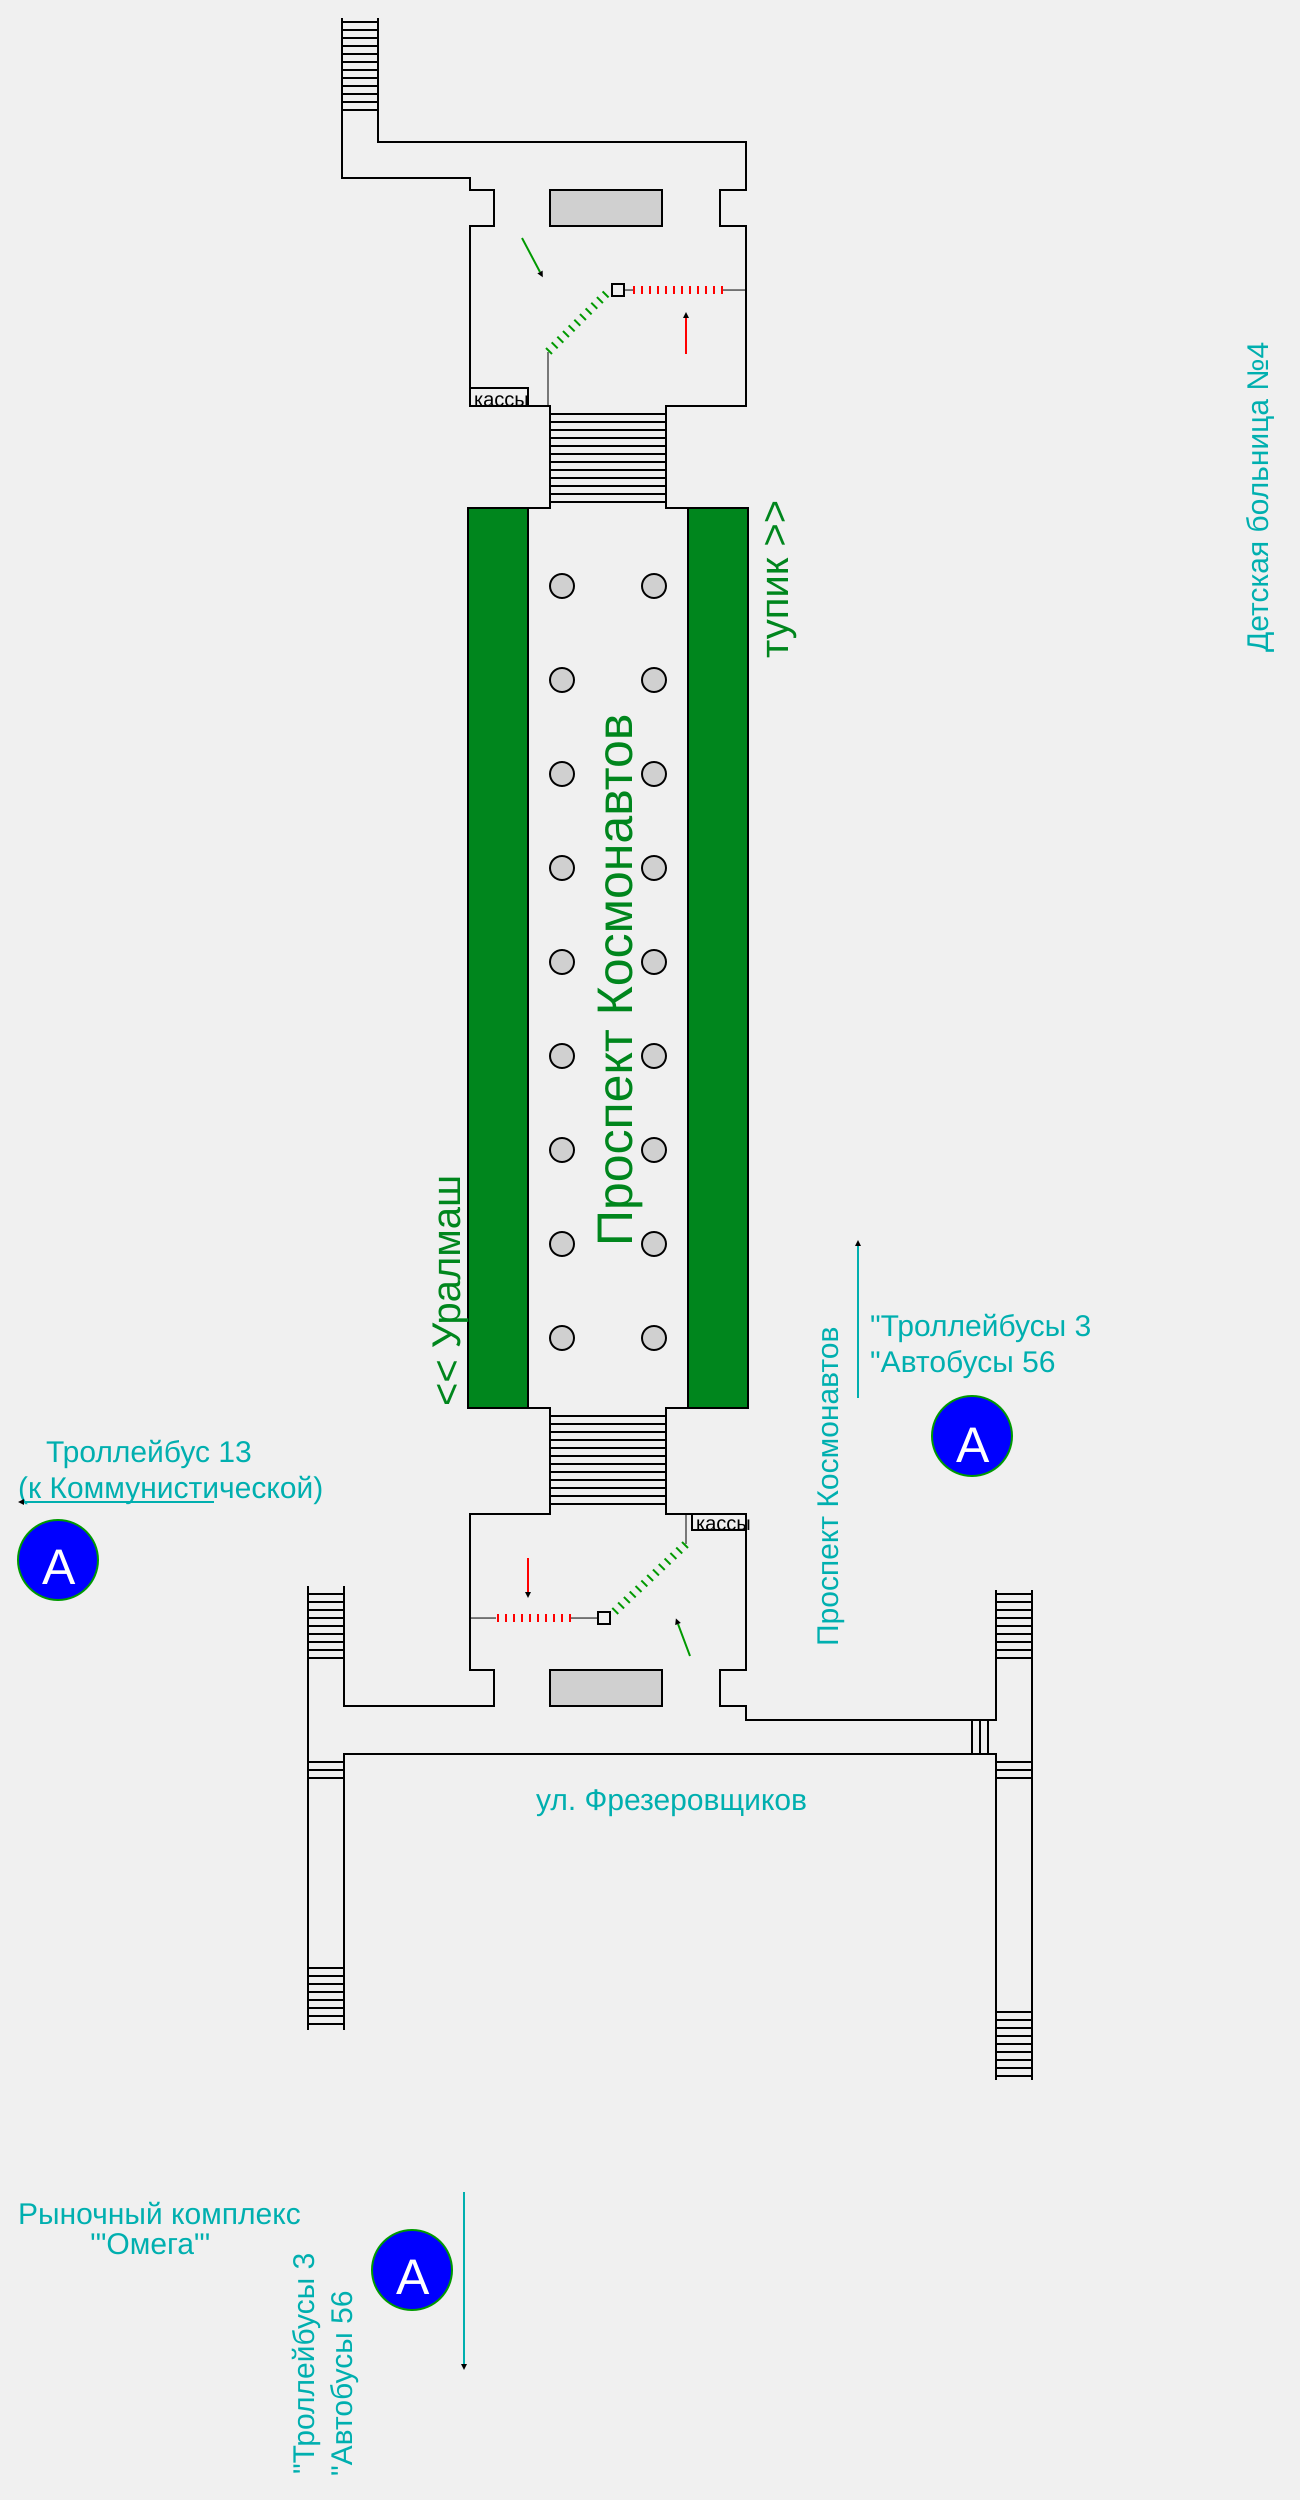
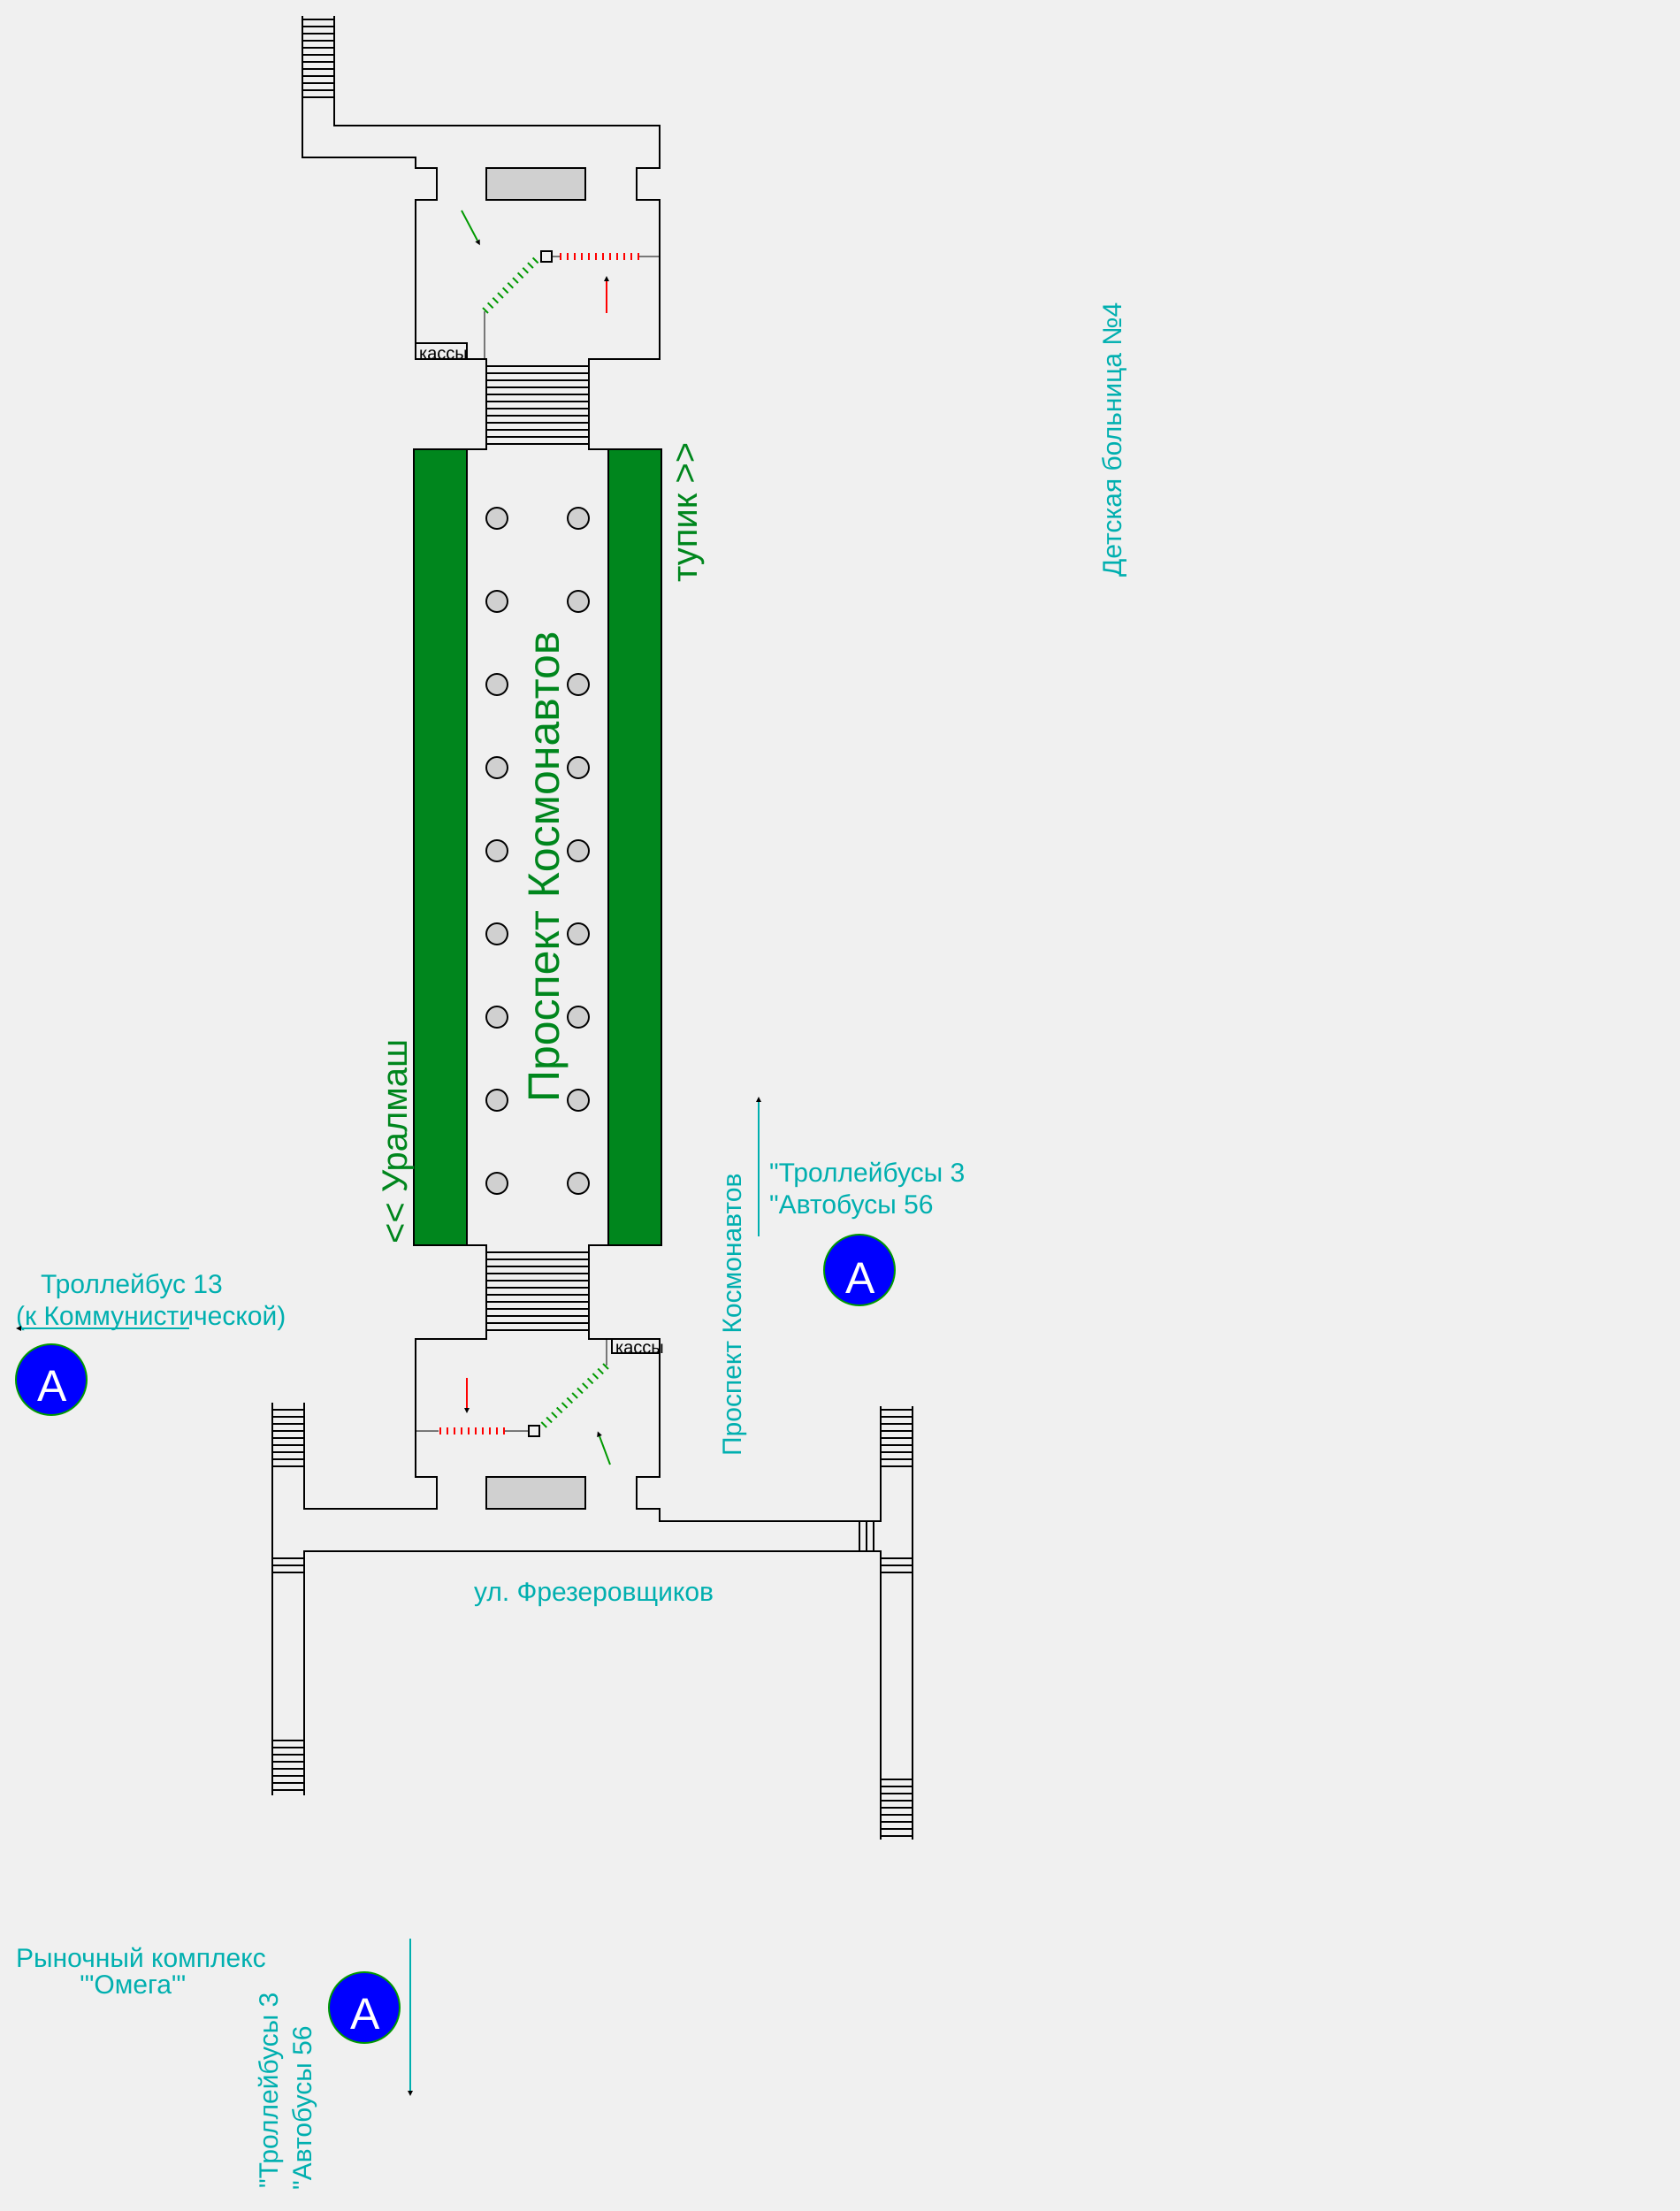
<svg xmlns="http://www.w3.org/2000/svg" baseProfile="full" height="100%" version="1.1" width="100%">
  <defs>
    <marker id="id497" markerHeight="3" markerUnits="strokeWidth" markerWidth="4" orient="auto" refX="0" refY="5" viewBox="0,0,10,10">
      <path d="M 0 0 L 10 5 L 0 10 z" />
    </marker>
  </defs>
-   <g>
+   <g transform="scale(0.5)">
    <rect fill="none" height="1250" stroke="none" stroke-width="0" width="650" x="0" y="0" />
    <g transform="rotate(-90.0,325,625)">
      <polygon fill="#00861d" points="696,534 696,564 246,564 246,534" stroke="#000000" stroke-width="1" />
      <polygon fill="#00861d" points="696,644 696,674 246,674 246,644" stroke="#000000" stroke-width="1" />
      <text fill="#00861d" font-family="Arial" font-size="20" stroke="none" stroke-width="0" x="247" y="530.0">&lt;&lt; Уралмаш</text>
      <text fill="#00861d" font-family="Arial" font-size="20" stroke="none" stroke-width="0" x="621" y="694.0">тупик &gt;&gt;</text>
      <text fill="#00861d" font-family="Arial" font-size="25" stroke="none" stroke-width="0" x="327" y="616.0">Проспект Космонавтов</text>
      <ellipse cx="657" cy="581" fill="#d0d0d0" rx="6.0" ry="6.0" stroke="#000000" stroke-width="1" />
      <ellipse cx="610" cy="581" fill="#d0d0d0" rx="6.0" ry="6.0" stroke="#000000" stroke-width="1" />
      <ellipse cx="563" cy="581" fill="#d0d0d0" rx="6.0" ry="6.0" stroke="#000000" stroke-width="1" />
      <ellipse cx="516" cy="581" fill="#d0d0d0" rx="6.0" ry="6.0" stroke="#000000" stroke-width="1" />
      <ellipse cx="469" cy="581" fill="#d0d0d0" rx="6.0" ry="6.0" stroke="#000000" stroke-width="1" />
      <ellipse cx="422" cy="581" fill="#d0d0d0" rx="6.0" ry="6.0" stroke="#000000" stroke-width="1" />
      <ellipse cx="375" cy="581" fill="#d0d0d0" rx="6.0" ry="6.0" stroke="#000000" stroke-width="1" />
      <ellipse cx="328" cy="581" fill="#d0d0d0" rx="6.0" ry="6.0" stroke="#000000" stroke-width="1" />
      <ellipse cx="281" cy="581" fill="#d0d0d0" rx="6.0" ry="6.0" stroke="#000000" stroke-width="1" />
      <ellipse cx="657" cy="627" fill="#d0d0d0" rx="6.0" ry="6.0" stroke="#000000" stroke-width="1" />
      <ellipse cx="610" cy="627" fill="#d0d0d0" rx="6.0" ry="6.0" stroke="#000000" stroke-width="1" />
      <ellipse cx="563" cy="627" fill="#d0d0d0" rx="6.0" ry="6.0" stroke="#000000" stroke-width="1" />
      <ellipse cx="516" cy="627" fill="#d0d0d0" rx="6.0" ry="6.0" stroke="#000000" stroke-width="1" />
      <ellipse cx="469" cy="627" fill="#d0d0d0" rx="6.0" ry="6.0" stroke="#000000" stroke-width="1" />
      <ellipse cx="422" cy="627" fill="#d0d0d0" rx="6.0" ry="6.0" stroke="#000000" stroke-width="1" />
      <ellipse cx="375" cy="627" fill="#d0d0d0" rx="6.0" ry="6.0" stroke="#000000" stroke-width="1" />
      <ellipse cx="328" cy="627" fill="#d0d0d0" rx="6.0" ry="6.0" stroke="#000000" stroke-width="1" />
      <ellipse cx="281" cy="627" fill="#d0d0d0" rx="6.0" ry="6.0" stroke="#000000" stroke-width="1" />
      <polyline fill="none" points="941,471 861,471 861,535 855,535 855,547 837,547 837,535 747,535 747,575 696,575 696,564" stroke="#000000" stroke-width="1" />
      <polyline fill="none" points="941,489 879,489 879,673 855,673 855,660 837,660 837,673 747,673 747,633 696,633 696,644" stroke="#000000" stroke-width="1" />
      <line stroke="#000000" stroke-width="1" x1="939" x2="939" y1="489" y2="471" />
      <line stroke="#000000" stroke-width="1" x1="935" x2="935" y1="489" y2="471" />
      <line stroke="#000000" stroke-width="1" x1="931" x2="931" y1="489" y2="471" />
      <line stroke="#000000" stroke-width="1" x1="927" x2="927" y1="489" y2="471" />
      <line stroke="#000000" stroke-width="1" x1="923" x2="923" y1="489" y2="471" />
      <line stroke="#000000" stroke-width="1" x1="919" x2="919" y1="489" y2="471" />
      <line stroke="#000000" stroke-width="1" x1="915" x2="915" y1="489" y2="471" />
      <line stroke="#000000" stroke-width="1" x1="911" x2="911" y1="489" y2="471" />
      <line stroke="#000000" stroke-width="1" x1="907" x2="907" y1="489" y2="471" />
      <line stroke="#000000" stroke-width="1" x1="903" x2="903" y1="489" y2="471" />
      <line stroke="#000000" stroke-width="1" x1="899" x2="899" y1="489" y2="471" />
      <line stroke="#000000" stroke-width="1" x1="895" x2="895" y1="489" y2="471" />
      <line stroke="#000000" stroke-width="1" x1="743" x2="743" y1="575" y2="633" />
      <line stroke="#000000" stroke-width="1" x1="739" x2="739" y1="575" y2="633" />
      <line stroke="#000000" stroke-width="1" x1="735" x2="735" y1="575" y2="633" />
      <line stroke="#000000" stroke-width="1" x1="731" x2="731" y1="575" y2="633" />
      <line stroke="#000000" stroke-width="1" x1="727" x2="727" y1="575" y2="633" />
      <line stroke="#000000" stroke-width="1" x1="723" x2="723" y1="575" y2="633" />
      <line stroke="#000000" stroke-width="1" x1="719" x2="719" y1="575" y2="633" />
      <line stroke="#000000" stroke-width="1" x1="715" x2="715" y1="575" y2="633" />
      <line stroke="#000000" stroke-width="1" x1="711" x2="711" y1="575" y2="633" />
      <line stroke="#000000" stroke-width="1" x1="707" x2="707" y1="575" y2="633" />
      <line stroke="#000000" stroke-width="1" x1="703" x2="703" y1="575" y2="633" />
      <line stroke="#000000" stroke-width="1" x1="699" x2="699" y1="575" y2="633" />
      <polygon fill="#d0d0d0" points="855,575 855,631 837,631 837,575" stroke="#000000" stroke-width="1" />
      <polyline fill="none" points="756,535 756,564 747,564" stroke="#000000" stroke-width="1" />
      <text fill="#000000" font-family="Arial" font-size="10" stroke="none" stroke-width="0" transform="rotate(90.0,757,537)" x="757" y="547.0">кассы</text>
      <polyline fill="none" points="747,574 774,574" stroke="#000000" stroke-width="0.5" />
      <polygon fill="none" points="808,606 802,606 802,612 808,612" stroke="#000000" stroke-width="1" />
      <polyline fill="none" points="805,612 805,617" stroke="#000000" stroke-width="0.5" />
      <polyline fill="none" points="805,661 805,673" stroke="#000000" stroke-width="0.5" />
      <line stroke="#009900" stroke-width="1" x1="776" x2="773" y1="573" y2="576" />
      <line stroke="#009900" stroke-width="1" x1="778.828" x2="775.828" y1="575.828" y2="578.828" />
      <line stroke="#009900" stroke-width="1" x1="781.657" x2="778.657" y1="578.657" y2="581.657" />
      <line stroke="#009900" stroke-width="1" x1="784.485" x2="781.485" y1="581.485" y2="584.485" />
      <line stroke="#009900" stroke-width="1" x1="787.314" x2="784.314" y1="584.314" y2="587.314" />
      <line stroke="#009900" stroke-width="1" x1="790.142" x2="787.142" y1="587.142" y2="590.142" />
      <line stroke="#009900" stroke-width="1" x1="792.971" x2="789.971" y1="589.971" y2="592.971" />
      <line stroke="#009900" stroke-width="1" x1="795.799" x2="792.799" y1="592.799" y2="595.799" />
      <line stroke="#009900" stroke-width="1" x1="798.627" x2="795.627" y1="595.627" y2="598.627" />
      <line stroke="#009900" stroke-width="1" x1="801.456" x2="798.456" y1="598.456" y2="601.456" />
      <line stroke="#009900" stroke-width="1" x1="804.284" x2="801.284" y1="601.284" y2="604.284" />
      <line stroke="#ff0000" stroke-width="1" x1="807" x2="803" y1="617" y2="617" />
      <line stroke="#ff0000" stroke-width="1" x1="807" x2="803" y1="621" y2="621" />
      <line stroke="#ff0000" stroke-width="1" x1="807" x2="803" y1="625" y2="625" />
      <line stroke="#ff0000" stroke-width="1" x1="807" x2="803" y1="629" y2="629" />
      <line stroke="#ff0000" stroke-width="1" x1="807" x2="803" y1="633" y2="633" />
      <line stroke="#ff0000" stroke-width="1" x1="807" x2="803" y1="637" y2="637" />
      <line stroke="#ff0000" stroke-width="1" x1="807" x2="803" y1="641" y2="641" />
      <line stroke="#ff0000" stroke-width="1" x1="807" x2="803" y1="645" y2="645" />
      <line stroke="#ff0000" stroke-width="1" x1="807" x2="803" y1="649" y2="649" />
      <line stroke="#ff0000" stroke-width="1" x1="807" x2="803" y1="653" y2="653" />
      <line stroke="#ff0000" stroke-width="1" x1="807" x2="803" y1="657" y2="657" />
      <line stroke="#ff0000" stroke-width="1" x1="807" x2="803" y1="661" y2="661" />
      <polyline fill="none" points="157,454 -65,454" stroke="#000000" stroke-width="1" />
      <polyline fill="none" points="155,816 -90,816" stroke="#000000" stroke-width="1" />
      <polyline fill="none" points="-65,472 73,472 73,798 -90,798" stroke="#000000" stroke-width="1" />
      <polyline fill="none" points="157,472 97,472 97,547 115,547 115,535 193,535 193,575 246,575 246,564" stroke="#000000" stroke-width="1" />
      <polyline fill="none" points="155,798 90,798 90,673 97,673 97,660 115,660 115,673 193,673 193,633 246,633 246,644" stroke="#000000" stroke-width="1" />
      <line stroke="#000000" stroke-width="1" x1="242" x2="242" y1="575" y2="633" />
      <line stroke="#000000" stroke-width="1" x1="238" x2="238" y1="575" y2="633" />
      <line stroke="#000000" stroke-width="1" x1="234" x2="234" y1="575" y2="633" />
      <line stroke="#000000" stroke-width="1" x1="230" x2="230" y1="575" y2="633" />
      <line stroke="#000000" stroke-width="1" x1="226" x2="226" y1="575" y2="633" />
      <line stroke="#000000" stroke-width="1" x1="222" x2="222" y1="575" y2="633" />
      <line stroke="#000000" stroke-width="1" x1="218" x2="218" y1="575" y2="633" />
      <line stroke="#000000" stroke-width="1" x1="214" x2="214" y1="575" y2="633" />
      <line stroke="#000000" stroke-width="1" x1="210" x2="210" y1="575" y2="633" />
      <line stroke="#000000" stroke-width="1" x1="206" x2="206" y1="575" y2="633" />
      <line stroke="#000000" stroke-width="1" x1="202" x2="202" y1="575" y2="633" />
      <line stroke="#000000" stroke-width="1" x1="198" x2="198" y1="575" y2="633" />
      <line stroke="#000000" stroke-width="1" x1="-88" x2="-88" y1="798" y2="816" />
      <line stroke="#000000" stroke-width="1" x1="-84" x2="-84" y1="798" y2="816" />
      <line stroke="#000000" stroke-width="1" x1="-80" x2="-80" y1="798" y2="816" />
      <line stroke="#000000" stroke-width="1" x1="-76" x2="-76" y1="798" y2="816" />
      <line stroke="#000000" stroke-width="1" x1="-72" x2="-72" y1="798" y2="816" />
      <line stroke="#000000" stroke-width="1" x1="-68" x2="-68" y1="798" y2="816" />
      <line stroke="#000000" stroke-width="1" x1="-64" x2="-64" y1="798" y2="816" />
      <line stroke="#000000" stroke-width="1" x1="-60" x2="-60" y1="798" y2="816" />
      <line stroke="#000000" stroke-width="1" x1="-56" x2="-56" y1="798" y2="816" />
      <line stroke="#000000" stroke-width="1" x1="-34" x2="-34" y1="454" y2="472" />
      <line stroke="#000000" stroke-width="1" x1="-38" x2="-38" y1="454" y2="472" />
      <line stroke="#000000" stroke-width="1" x1="-42" x2="-42" y1="454" y2="472" />
      <line stroke="#000000" stroke-width="1" x1="-46" x2="-46" y1="454" y2="472" />
      <line stroke="#000000" stroke-width="1" x1="-50" x2="-50" y1="454" y2="472" />
      <line stroke="#000000" stroke-width="1" x1="-54" x2="-54" y1="454" y2="472" />
      <line stroke="#000000" stroke-width="1" x1="-58" x2="-58" y1="454" y2="472" />
      <line stroke="#000000" stroke-width="1" x1="-62" x2="-62" y1="454" y2="472" />
      <line stroke="#000000" stroke-width="1" x1="153" x2="153" y1="454" y2="472" />
      <line stroke="#000000" stroke-width="1" x1="149" x2="149" y1="454" y2="472" />
      <line stroke="#000000" stroke-width="1" x1="145" x2="145" y1="454" y2="472" />
      <line stroke="#000000" stroke-width="1" x1="141" x2="141" y1="454" y2="472" />
      <line stroke="#000000" stroke-width="1" x1="137" x2="137" y1="454" y2="472" />
      <line stroke="#000000" stroke-width="1" x1="133" x2="133" y1="454" y2="472" />
      <line stroke="#000000" stroke-width="1" x1="129" x2="129" y1="454" y2="472" />
      <line stroke="#000000" stroke-width="1" x1="125" x2="125" y1="454" y2="472" />
      <line stroke="#000000" stroke-width="1" x1="121" x2="121" y1="454" y2="472" />
      <line stroke="#000000" stroke-width="1" x1="153" x2="153" y1="798" y2="816" />
      <line stroke="#000000" stroke-width="1" x1="149" x2="149" y1="798" y2="816" />
      <line stroke="#000000" stroke-width="1" x1="145" x2="145" y1="798" y2="816" />
      <line stroke="#000000" stroke-width="1" x1="141" x2="141" y1="798" y2="816" />
      <line stroke="#000000" stroke-width="1" x1="137" x2="137" y1="798" y2="816" />
      <line stroke="#000000" stroke-width="1" x1="133" x2="133" y1="798" y2="816" />
      <line stroke="#000000" stroke-width="1" x1="129" x2="129" y1="798" y2="816" />
      <line stroke="#000000" stroke-width="1" x1="125" x2="125" y1="798" y2="816" />
      <line stroke="#000000" stroke-width="1" x1="121" x2="121" y1="798" y2="816" />
      <line stroke="#000000" stroke-width="1" x1="90" x2="73" y1="786" y2="786" />
      <line stroke="#000000" stroke-width="1" x1="90" x2="73" y1="790" y2="790" />
      <line stroke="#000000" stroke-width="1" x1="90" x2="73" y1="794" y2="794" />
      <line stroke="#000000" stroke-width="1" x1="69" x2="69" y1="798" y2="816" />
      <line stroke="#000000" stroke-width="1" x1="65" x2="65" y1="798" y2="816" />
      <line stroke="#000000" stroke-width="1" x1="61" x2="61" y1="798" y2="816" />
      <line stroke="#000000" stroke-width="1" x1="69" x2="69" y1="454" y2="472" />
      <line stroke="#000000" stroke-width="1" x1="65" x2="65" y1="454" y2="472" />
      <line stroke="#000000" stroke-width="1" x1="61" x2="61" y1="454" y2="472" />
      <polygon fill="#d0d0d0" points="115,575 115,631 97,631 97,575" stroke="#000000" stroke-width="1" />
      <polyline fill="none" points="193,646 185,646 185,673" stroke="#000000" stroke-width="1" />
      <text fill="#000000" font-family="Arial" font-size="10" stroke="none" stroke-width="0" transform="rotate(90.0,195,648)" x="195" y="658.0">кассы</text>
      <polyline fill="none" points="193,643 178,643" stroke="#000000" stroke-width="0.5" />
      <polygon fill="none" points="138,605 138,599 144,599 144,605" stroke="#000000" stroke-width="1" />
      <polyline fill="none" points="141,599 141,585" stroke="#000000" stroke-width="0.5" />
      <polyline fill="none" points="141,548 141,535" stroke="#000000" stroke-width="0.5" />
      <line stroke="#009900" stroke-width="1" x1="176" x2="179" y1="644" y2="641" />
      <line stroke="#009900" stroke-width="1" x1="173.251" x2="176.251" y1="641.094" y2="638.094" />
      <line stroke="#009900" stroke-width="1" x1="170.502" x2="173.502" y1="638.188" y2="635.188" />
      <line stroke="#009900" stroke-width="1" x1="167.754" x2="170.754" y1="635.282" y2="632.282" />
      <line stroke="#009900" stroke-width="1" x1="165.005" x2="168.005" y1="632.377" y2="629.377" />
      <line stroke="#009900" stroke-width="1" x1="162.256" x2="165.256" y1="629.471" y2="626.471" />
      <line stroke="#009900" stroke-width="1" x1="159.507" x2="162.507" y1="626.565" y2="623.565" />
      <line stroke="#009900" stroke-width="1" x1="156.758" x2="159.758" y1="623.659" y2="620.659" />
      <line stroke="#009900" stroke-width="1" x1="154.01" x2="157.01" y1="620.753" y2="617.753" />
      <line stroke="#009900" stroke-width="1" x1="151.261" x2="154.261" y1="617.847" y2="614.847" />
      <line stroke="#009900" stroke-width="1" x1="148.512" x2="151.512" y1="614.941" y2="611.941" />
      <line stroke="#009900" stroke-width="1" x1="145.763" x2="148.763" y1="612.035" y2="609.035" />
      <line stroke="#009900" stroke-width="1" x1="143.014" x2="146.014" y1="609.13" y2="606.13" />
      <line stroke="#ff0000" stroke-width="1" x1="139" x2="143" y1="585" y2="585" />
      <line stroke="#ff0000" stroke-width="1" x1="139" x2="143" y1="581" y2="581" />
      <line stroke="#ff0000" stroke-width="1" x1="139" x2="143" y1="577" y2="577" />
      <line stroke="#ff0000" stroke-width="1" x1="139" x2="143" y1="573" y2="573" />
      <line stroke="#ff0000" stroke-width="1" x1="139" x2="143" y1="569" y2="569" />
      <line stroke="#ff0000" stroke-width="1" x1="139" x2="143" y1="565" y2="565" />
      <line stroke="#ff0000" stroke-width="1" x1="139" x2="143" y1="561" y2="561" />
      <line stroke="#ff0000" stroke-width="1" x1="139" x2="143" y1="557" y2="557" />
      <line stroke="#ff0000" stroke-width="1" x1="139" x2="143" y1="553" y2="553" />
      <line stroke="#ff0000" stroke-width="1" x1="139" x2="143" y1="549" y2="549" />
      <polyline fill="none" marker-end="url(#id497)" points="773,643 791,643" stroke="#ff0000" stroke-width="1" />
      <polyline fill="none" marker-end="url(#id497)" points="171,564 154,564" stroke="#ff0000" stroke-width="1" />
      <polyline fill="none" marker-end="url(#id497)" points="122,645 138,639" stroke="#009900" stroke-width="1" />
      <polyline fill="none" marker-end="url(#id497)" points="831,561 814,570" stroke="#009900" stroke-width="1" />
      <ellipse cx="232" cy="786" fill="#0000ff" rx="20.0" ry="20.0" stroke="#009900" stroke-width="1" />
      <ellipse cx="170" cy="329" fill="#0000ff" rx="20.0" ry="20.0" stroke="#009900" stroke-width="1" />
      <ellipse cx="-185" cy="506" fill="#0000ff" rx="20.0" ry="20.0" stroke="#009900" stroke-width="1" />
      <text fill="#ffffff" font-family="Arial" font-size="25" stroke="none" stroke-width="0" transform="rotate(90.0,-172,498)" x="-172" y="523.0">A</text>
      <text fill="#ffffff" font-family="Arial" font-size="25" stroke="none" stroke-width="0" transform="rotate(90.0,183,321)" x="183" y="346.0">A</text>
      <text fill="#ffffff" font-family="Arial" font-size="25" stroke="none" stroke-width="0" transform="rotate(90.0,244,778)" x="244" y="803.0">A</text>
      <text fill="#00afaf" font-family="Arial" font-size="15" stroke="none" stroke-width="0" x="-287" y="457.0">"Троллейбусы 3</text>
      <text fill="#00afaf" font-family="Arial" font-size="15" stroke="none" stroke-width="0" x="-288" y="476.0">"Автобусы 56</text>
      <polyline fill="none" marker-end="url(#id497)" points="-146,532 -232,532" stroke="#00afaf" stroke-width="1" />
      <text fill="#00afaf" font-family="Arial" font-size="15" stroke="none" stroke-width="0" transform="rotate(90.0,234,323)" x="234" y="338.0">Троллейбус 13</text>
      <text fill="#00afaf" font-family="Arial" font-size="15" stroke="none" stroke-width="0" transform="rotate(90.0,216,309)" x="216" y="324.0">(к Коммунистической)</text>
      <polyline fill="none" marker-end="url(#id497)" points="199,407 199,312" stroke="#00afaf" stroke-width="1" />
      <text fill="#00afaf" font-family="Arial" font-size="15" stroke="none" stroke-width="0" transform="rotate(90.0,279,735)" x="279" y="750.0">"Автобусы 56</text>
      <polyline fill="none" marker-end="url(#id497)" points="251,729 327,729" stroke="#00afaf" stroke-width="1" />
      <text fill="#00afaf" font-family="Arial" font-size="15" stroke="none" stroke-width="0" transform="rotate(90.0,297,735)" x="297" y="750.0">"Троллейбусы 3</text>
      <text fill="#00afaf" font-family="Arial" font-size="15" stroke="none" stroke-width="0" transform="rotate(90.0,-147,309)" x="-147" y="324.0">Рыночный комплекс</text>
      <text fill="#00afaf" font-family="Arial" font-size="15" stroke="none" stroke-width="0" transform="rotate(90.0,-162,345)" x="-162" y="360.0">'"Омега"'</text>
      <text fill="#00afaf" font-family="Arial" font-size="15" stroke="none" stroke-width="0" x="127" y="719.0">Проспект Космонавтов</text>
      <text fill="#00afaf" font-family="Arial" font-size="15" stroke="none" stroke-width="0" x="624" y="934.0">Детская больница №4</text>
      <text fill="#00afaf" font-family="Arial" font-size="15" stroke="none" stroke-width="0" transform="rotate(90.0,60,568)" x="60" y="583.0">ул. Фрезеровщиков</text>
    </g>
  </g>
</svg>
